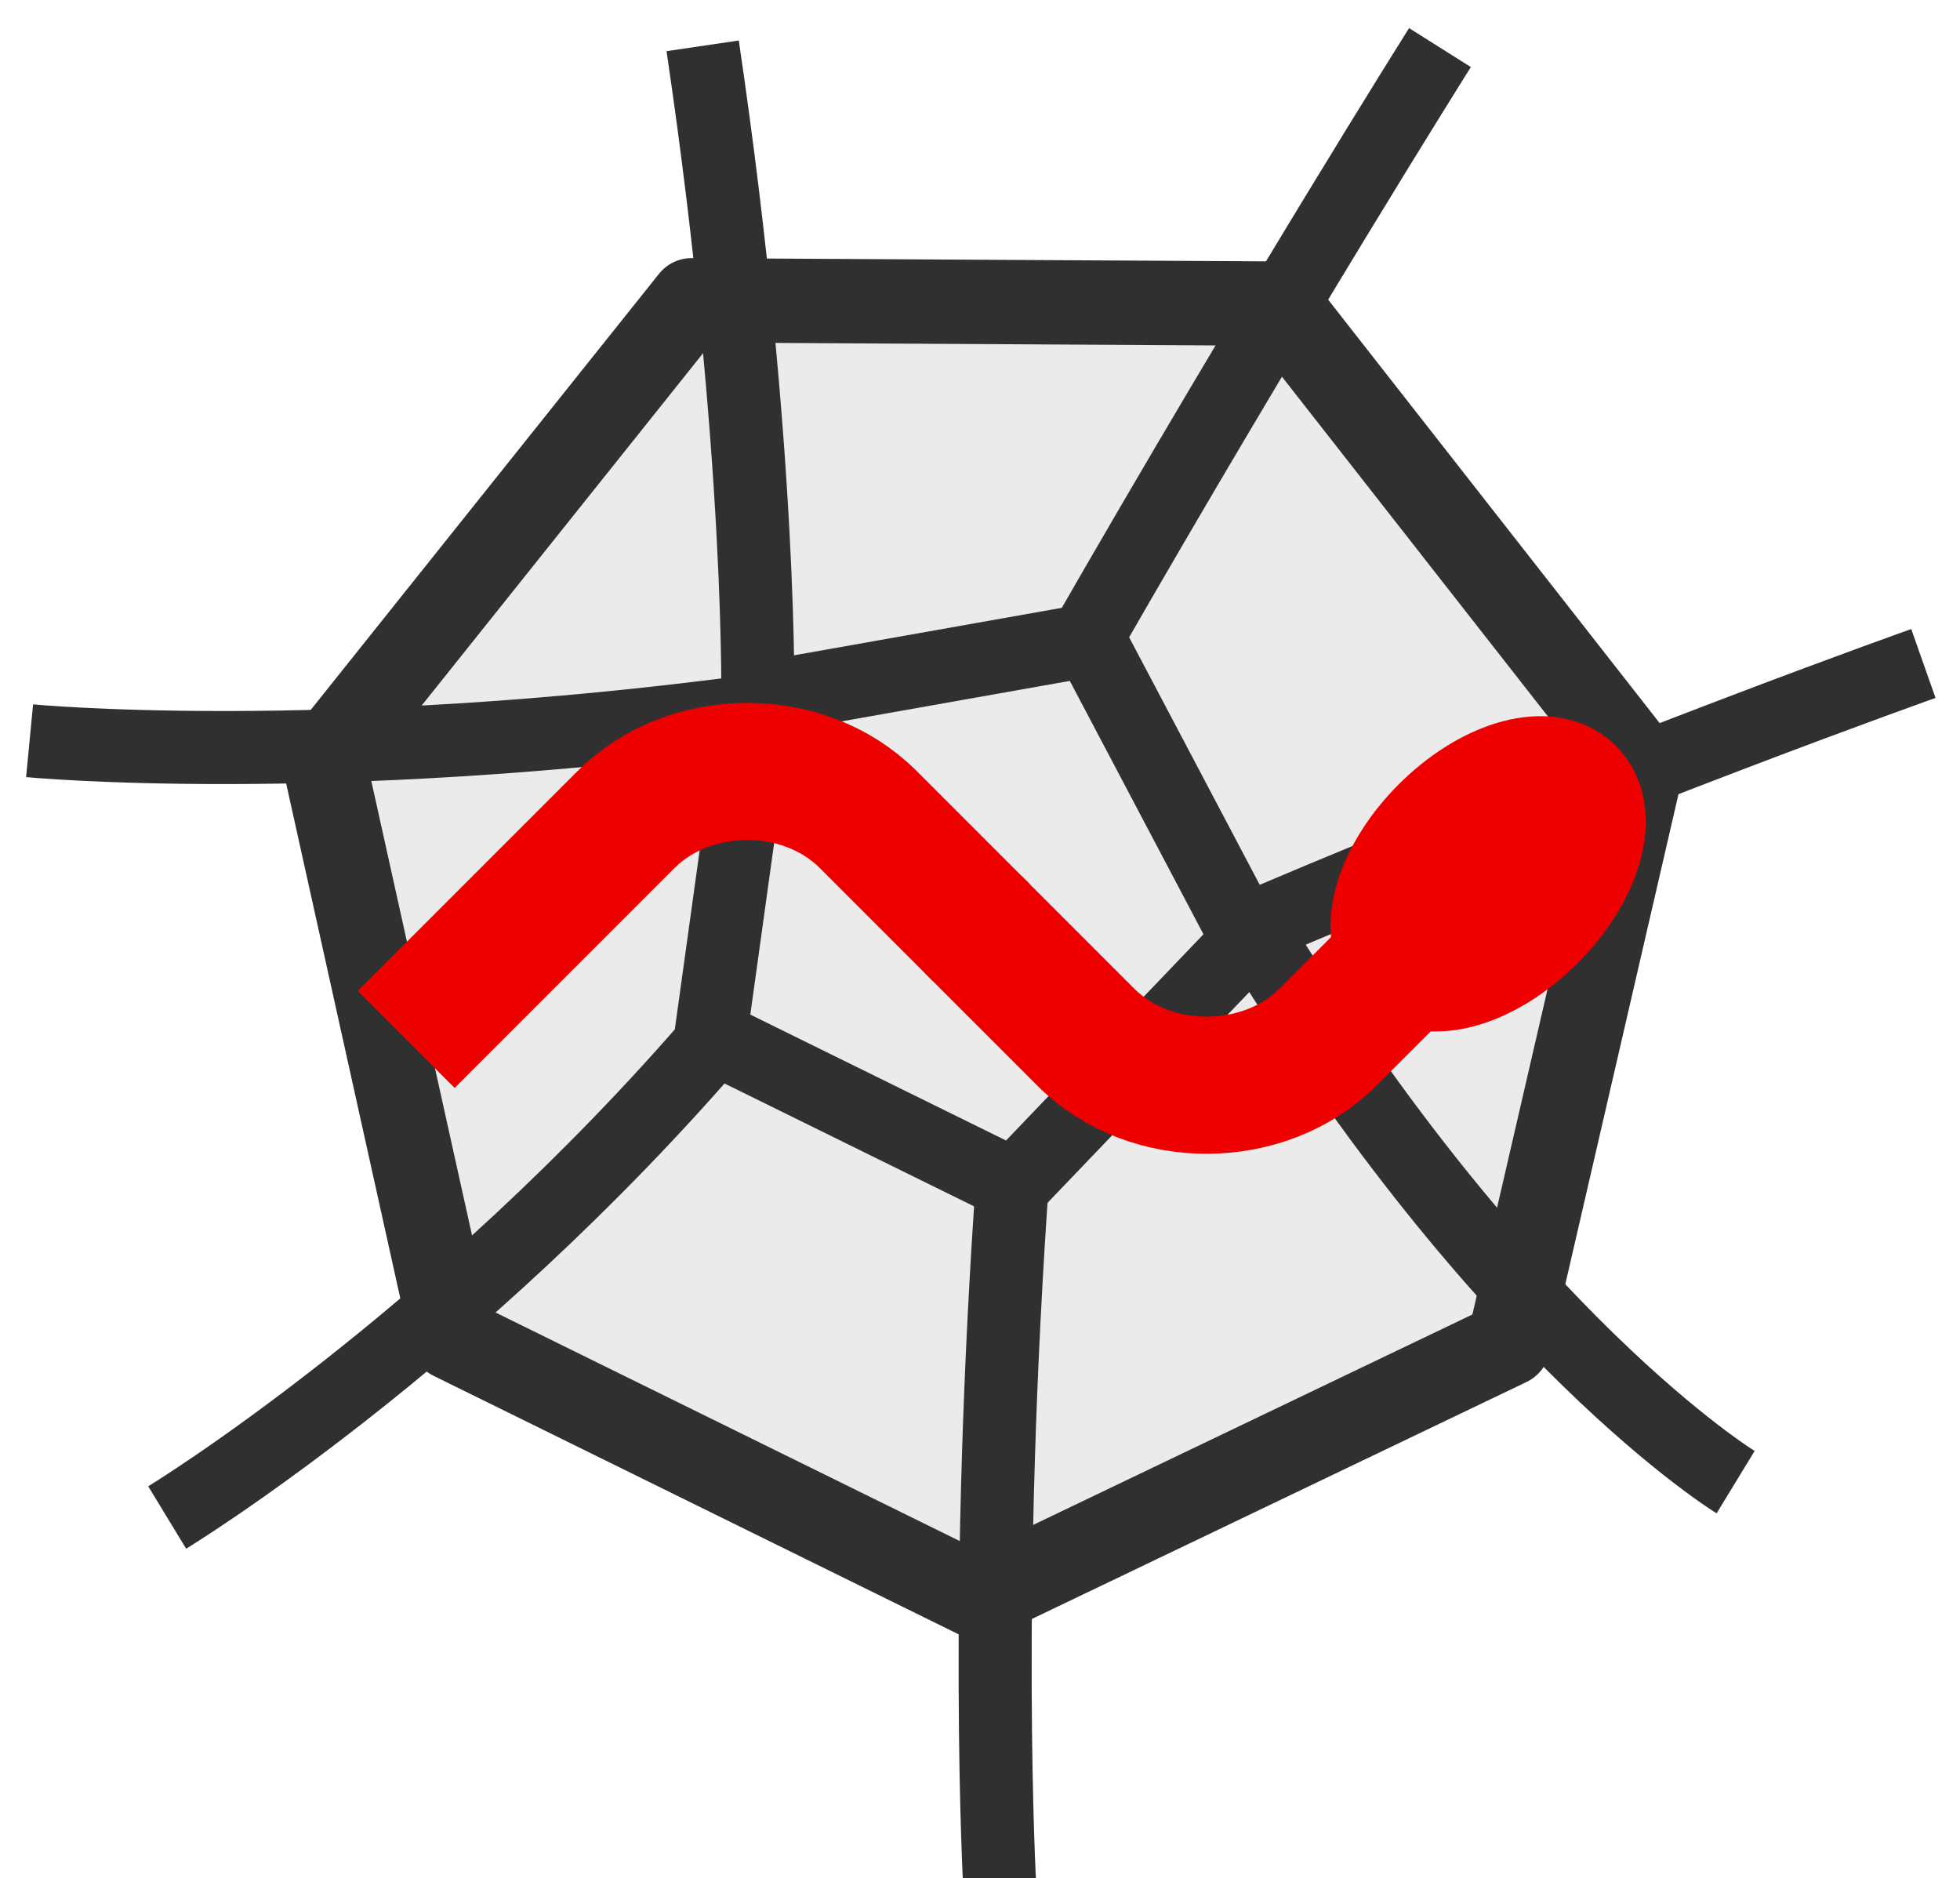
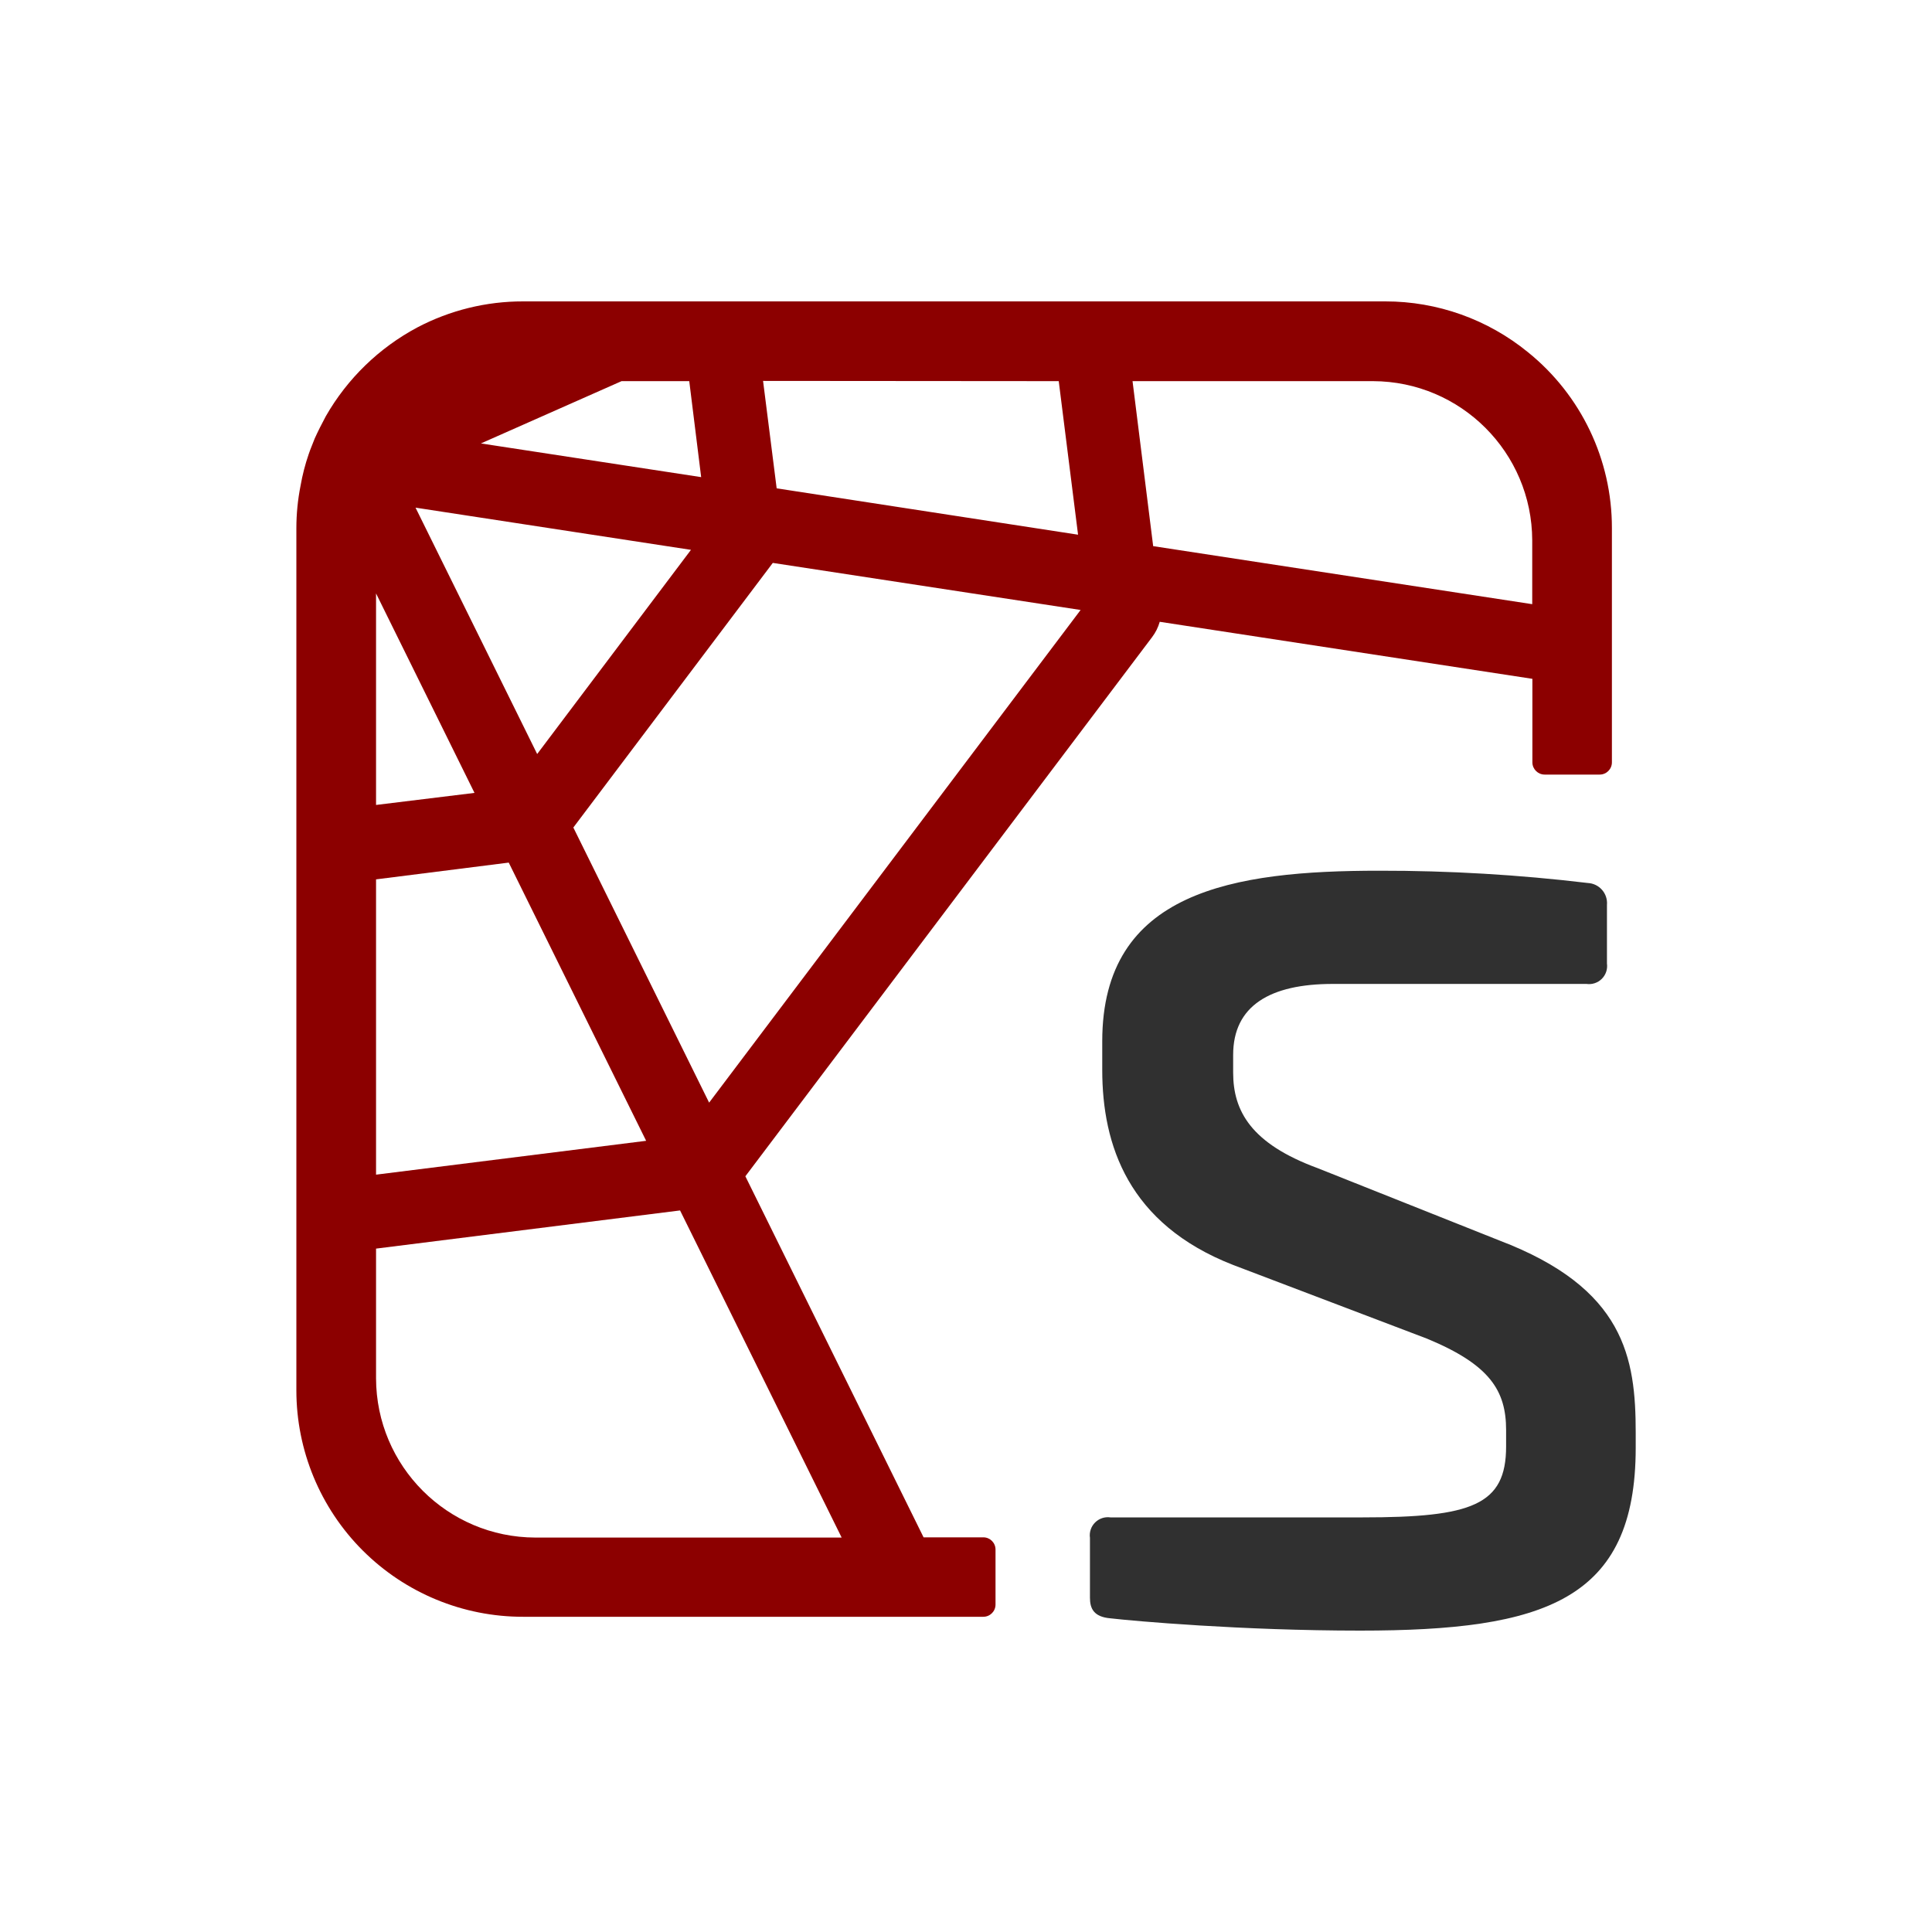
- <svg xmlns="http://www.w3.org/2000/svg" width="71mm" height="68mm" viewBox="0 0 71 68" version="1.1" id="svg301">
-   <defs id="defs295" />
-   <g id="layer1" transform="translate(0,-229)">
-     <g transform="matrix(0.2645833,0,0,0.2645833,-148.8052,7.617185)" id="g5145">
-       <path style="fill:#ebebeb;fill-opacity:1;stroke:#303030;stroke-width:7.746;stroke-linecap:round;stroke-linejoin:round;stroke-miterlimit:4;stroke-dasharray:none;stroke-opacity:1" id="path2747-5" d="M 52.906,-8.46 83.496,36.406 67.49,88.296 16.941,108.135 -30.086,80.983 -38.179,27.288 -1.244,-12.518 Z" transform="matrix(1.474825,-0.1031298,0.1040031,1.487313,660.2354,896.3194)" />
-       <path style="fill:#ebebeb;fill-opacity:1;stroke:#303030;stroke-width:15.865;stroke-linecap:round;stroke-linejoin:round;stroke-miterlimit:4;stroke-dasharray:none;stroke-opacity:1" id="path3527-9" d="M 52.906,-8.46 82.827,58.743 28.159,107.967 -35.549,71.185 -20.254,-0.771 Z" transform="matrix(0.6261342,-0.04378356,0.04415431,0.631436,678.824,932.0146)" />
-       <path style="fill:none;fill-rule:evenodd;stroke:#303030;stroke-width:10;stroke-linecap:butt;stroke-linejoin:miter;stroke-miterlimit:4;stroke-dasharray:none;stroke-opacity:1" d="m 658.617,842.996 c 8.309,56.28 7.538,90.989 7.538,90.989" id="path3529-3" />
-       <path style="fill:none;fill-rule:evenodd;stroke:#303030;stroke-width:10;stroke-linecap:butt;stroke-linejoin:miter;stroke-miterlimit:4;stroke-dasharray:none;stroke-opacity:1" d="m 710.389,925.425 c 26.805,-46.707 49.173,-82.188 49.173,-82.188" id="path3531-1" />
-       <path style="fill:none;fill-rule:evenodd;stroke:#303030;stroke-width:10;stroke-linecap:butt;stroke-linejoin:miter;stroke-miterlimit:4;stroke-dasharray:none;stroke-opacity:1" d="m 825.748,927.548 c 0,0 -39.337,13.884 -91.907,36.149 34.577,56.63 66.201,75.913 66.201,75.913" id="path3533-7" />
-       <path style="fill:none;fill-rule:evenodd;stroke:#303030;stroke-width:10;stroke-linecap:butt;stroke-linejoin:miter;stroke-miterlimit:4;stroke-dasharray:none;stroke-opacity:1" d="m 701.151,996.6 c -4.166,57.699 -1.852,98.579 -1.852,98.579" id="path3535-4" />
-       <path style="fill:none;fill-rule:evenodd;stroke:#303030;stroke-width:10;stroke-linecap:butt;stroke-linejoin:miter;stroke-miterlimit:4;stroke-dasharray:none;stroke-opacity:1" d="m 661.037,978.082 c -36.396,42.457 -75.734,66.368 -75.734,66.368" id="path3537-3" />
-       <path style="fill:none;fill-rule:evenodd;stroke:#303030;stroke-width:10;stroke-linecap:butt;stroke-linejoin:miter;stroke-miterlimit:4;stroke-dasharray:none;stroke-opacity:1" d="m 666.155,933.985 c -59.582,7.994 -99.691,4.137 -99.691,4.137" id="path3539-3" />
-       <g id="g3541-0" transform="matrix(1.564234,0,0,1.564234,600.2278,869.5314)">
-         <path style="fill:none;fill-opacity:1;fill-rule:evenodd;stroke:#ee0000;stroke-width:12;stroke-linecap:butt;stroke-linejoin:miter;stroke-miterlimit:4;stroke-dasharray:none;stroke-opacity:1" d="M 11.376,69.99 30.638,50.728 c 5.457,-5.457 15.437,-5.727 21.195,0.031 l 9.872,9.872" id="path2473-2" />
-         <path style="fill:none;fill-opacity:1;fill-rule:evenodd;stroke:#ee0000;stroke-width:12;stroke-linecap:butt;stroke-linejoin:miter;stroke-miterlimit:4;stroke-dasharray:none;stroke-opacity:1" d="M 111.304,50.543 92.041,69.805 c -5.457,5.457 -15.437,5.727 -21.195,-0.031 l -9.872,-9.872" id="path3290-82" />
-         <ellipse style="fill:#ff0000;fill-opacity:1;stroke:#ee0000;stroke-width:14;stroke-linecap:round;stroke-linejoin:round;stroke-miterlimit:4;stroke-dasharray:none;stroke-opacity:1" id="path3340-8" transform="matrix(0.6055665,0.6055665,-0.6286135,0.6286135,75.90029,-31.30135)" cx="96.582" cy="45.035" rx="5.927" ry="10.809" />
-       </g>
-     </g>
-   </g>
+ <svg xmlns="http://www.w3.org/2000/svg" width="250" height="250" viewBox="0 0 250 250" version="1.1" id="svg18">
+   <defs id="defs12">
+     <style id="style10">.a{fill:#303030;}.b{fill:#8c0000;}</style>
+   </defs>
+   <path class="a" d="M205.47,114.26a2.61,2.61,0,0,1,2.47,2.83v7.59a2.34,2.34,0,0,1-2.65,2.64H172.46c-8.12,0-12.89,2.83-12.89,9.18v2.3c0,4.94,2.29,9.18,10.94,12.36L194,160.51c16.24,6.18,17.66,15.18,17.66,24.89v1.94c0,19.78-11.83,23.66-35.66,23.66-15.36,0-29.31-1.24-32.31-1.59-2.12-.18-2.65-1.23-2.65-2.65V199a2.34,2.34,0,0,1,2.65-2.65h32.66c14.12,0,18.54-1.59,18.54-9.18v-2.12c0-5.12-2.12-8.47-10.24-11.83l-25.07-9.53c-13.59-5.3-16.95-15.53-16.95-25.24v-3.71c0-19.42,16.95-22.07,35.84-22.07A224.47,224.47,0,0,1,205.47,114.26Z" id="path14" />
+   <path class="b" d="M197.71,45.57A29.15,29.15,0,0,0,179.26,39H67.69A29.29,29.29,0,0,0,54,42.37,29.79,29.79,0,0,0,42.16,53.86c-.53,1-1,1.91-1.44,2.89-.25.68-.55,1.33-.77,2a26.63,26.63,0,0,0-1.06,4.11,28.29,28.29,0,0,0-.54,5.48V179.9a29.3,29.3,0,0,0,29.34,29.31h59.55a1.58,1.58,0,0,0,1.58-1.58v-7.12a1.58,1.58,0,0,0-1.58-1.58h-7.73L96.45,152.21l52.62-69.75a6,6,0,0,0,1-2l48.22,7.38V98.65a1.59,1.59,0,0,0,1.58,1.58H207a1.58,1.58,0,0,0,1.58-1.58V68.33A29.18,29.18,0,0,0,197.71,45.57ZM137,49.32l2.5,19.87-39-6-1.76-13.9Zm-47.81,0,1.54,12.42L62.23,57.38l18.2-8.06Zm.22,21.83L69.51,97.57,53.77,65.69ZM48.66,76.79,61.4,102.6l-12.74,1.56Zm0,37,17.17-2.17,17.78,36L48.66,152Zm60.25,85.17H69.27a20.66,20.66,0,0,1-20.61-20.61V161.57L88,156.63ZM91.76,142.68l-17.57-35.6L100,72.84s0,0,0,0l39.83,6.09Zm106.51-64.5-49.05-7.51-2.67-21.35h31.12a20.66,20.66,0,0,1,20.6,20.6Z" id="path16" />
</svg>
